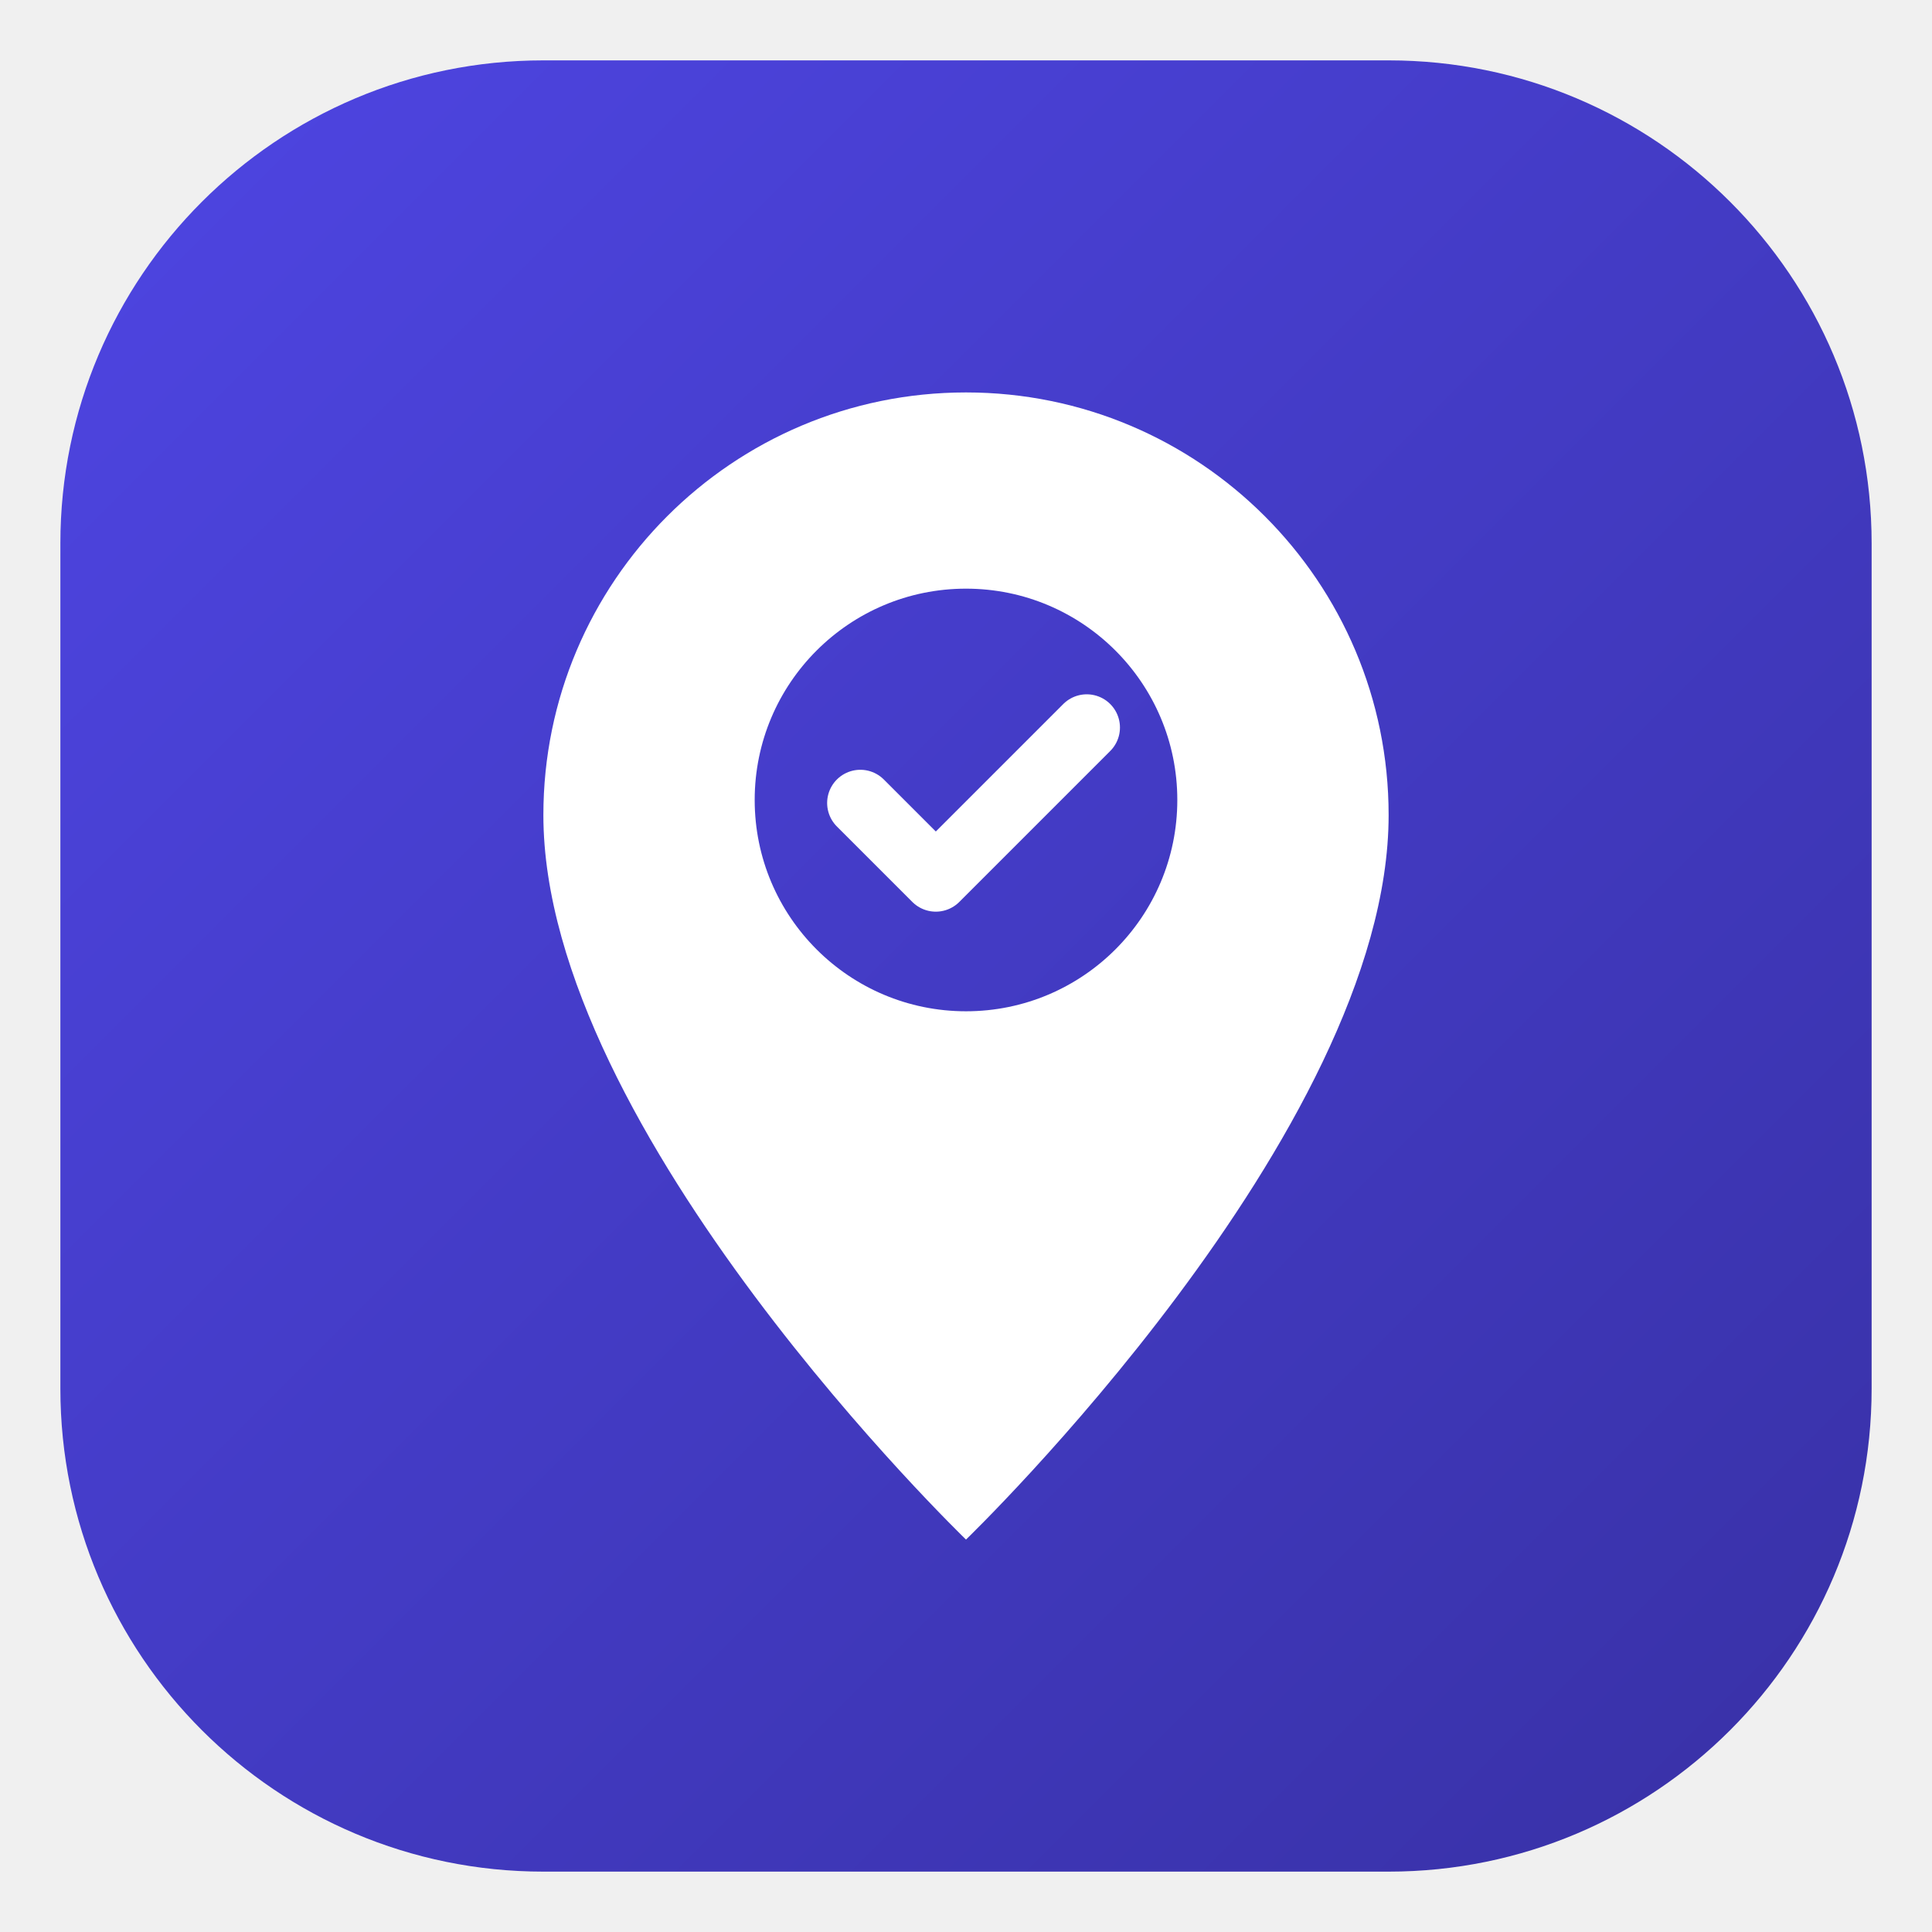
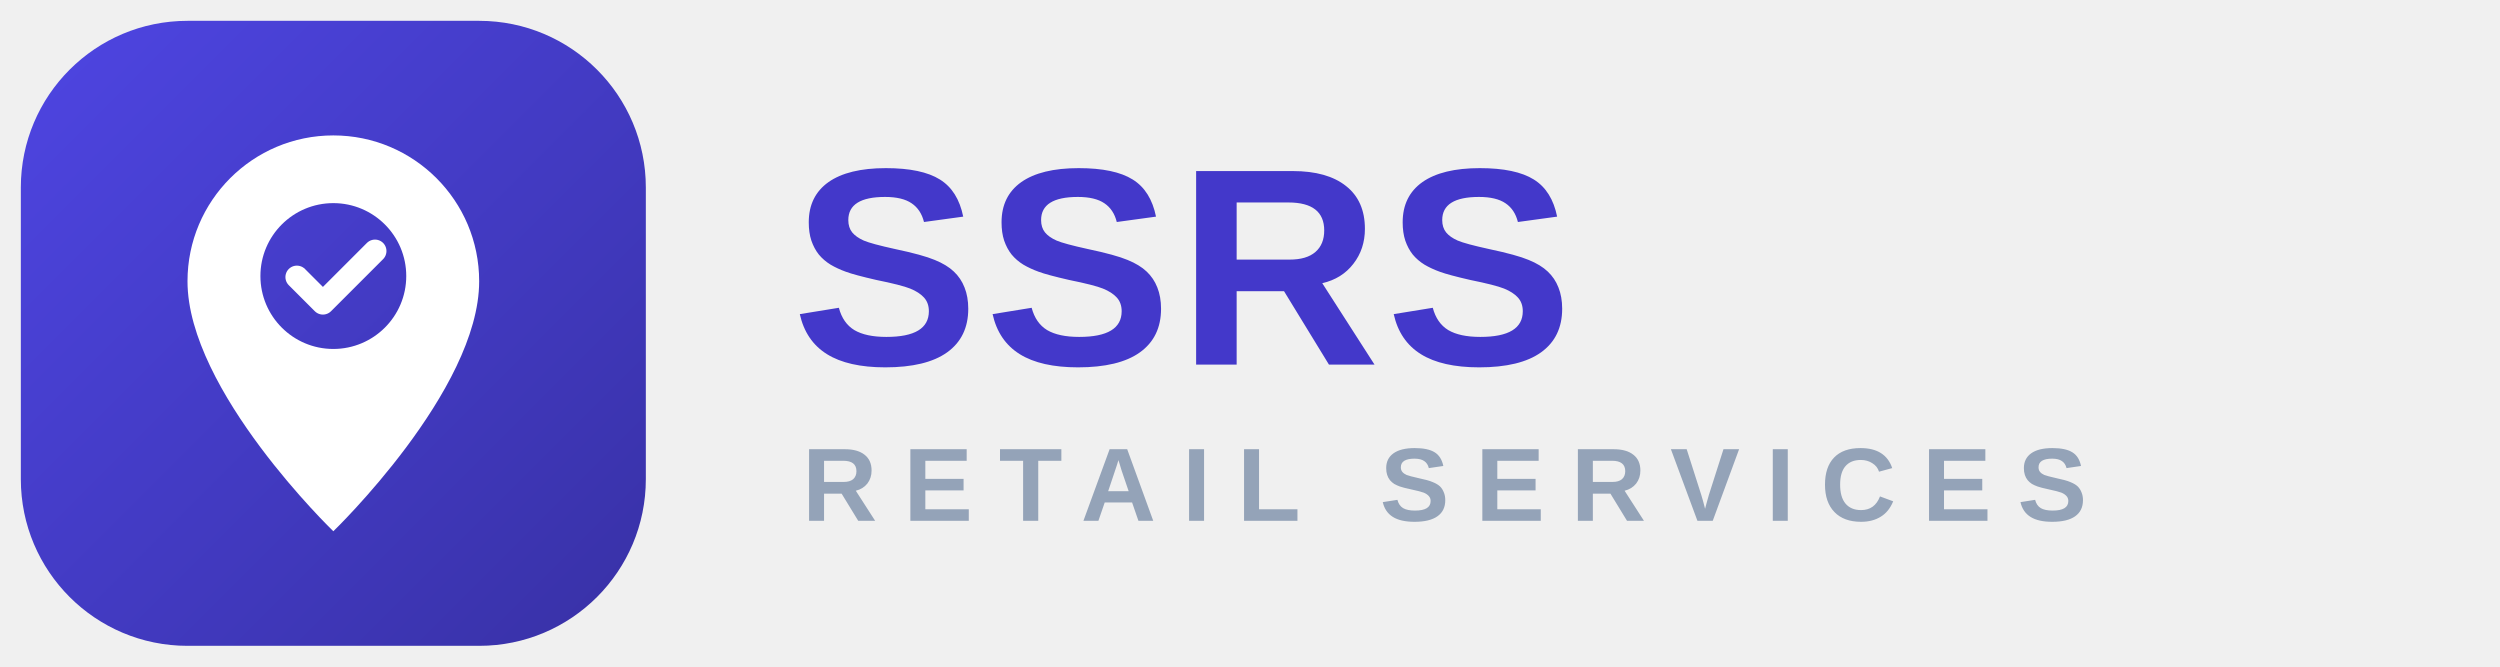
- <svg xmlns="http://www.w3.org/2000/svg" viewBox="0 0 64 64">
+ <svg xmlns="http://www.w3.org/2000/svg" viewBox="0 0 240 64">
  <defs>
    <linearGradient id="ssrsBadgeGradient" x1="0" y1="0" x2="64" y2="64" gradientUnits="userSpaceOnUse">
      <stop offset="0" stop-color="#4f46e5" />
      <stop offset="1" stop-color="#3730a3" />
    </linearGradient>
  </defs>
  <rect x="2" y="2" width="60" height="60" rx="16" fill="url(#ssrsBadgeGradient)" />
  <path d="M32 13c-7.73 0-14 6.27-14 14 0 10.5 14 24 14 24s14-13.5 14-24c0-7.73-6.27-14-14-14z" fill="#ffffff" />
  <circle cx="32" cy="26.5" r="7" fill="url(#ssrsBadgeGradient)" />
  <path d="M28.5 26.6l2.5 2.5 5-5" fill="none" stroke="#ffffff" stroke-width="2.2" stroke-linecap="round" stroke-linejoin="round" />
+   <text x="76" y="35" font-family="Arial, Helvetica, sans-serif" font-weight="700" font-size="27" letter-spacing="0.5" fill="#4338ca">SSRS</text>
+   <text x="77" y="50" font-family="Arial, Helvetica, sans-serif" font-weight="600" font-size="10" letter-spacing="2.5" fill="#94a3b8">RETAIL SERVICES</text>
</svg>
